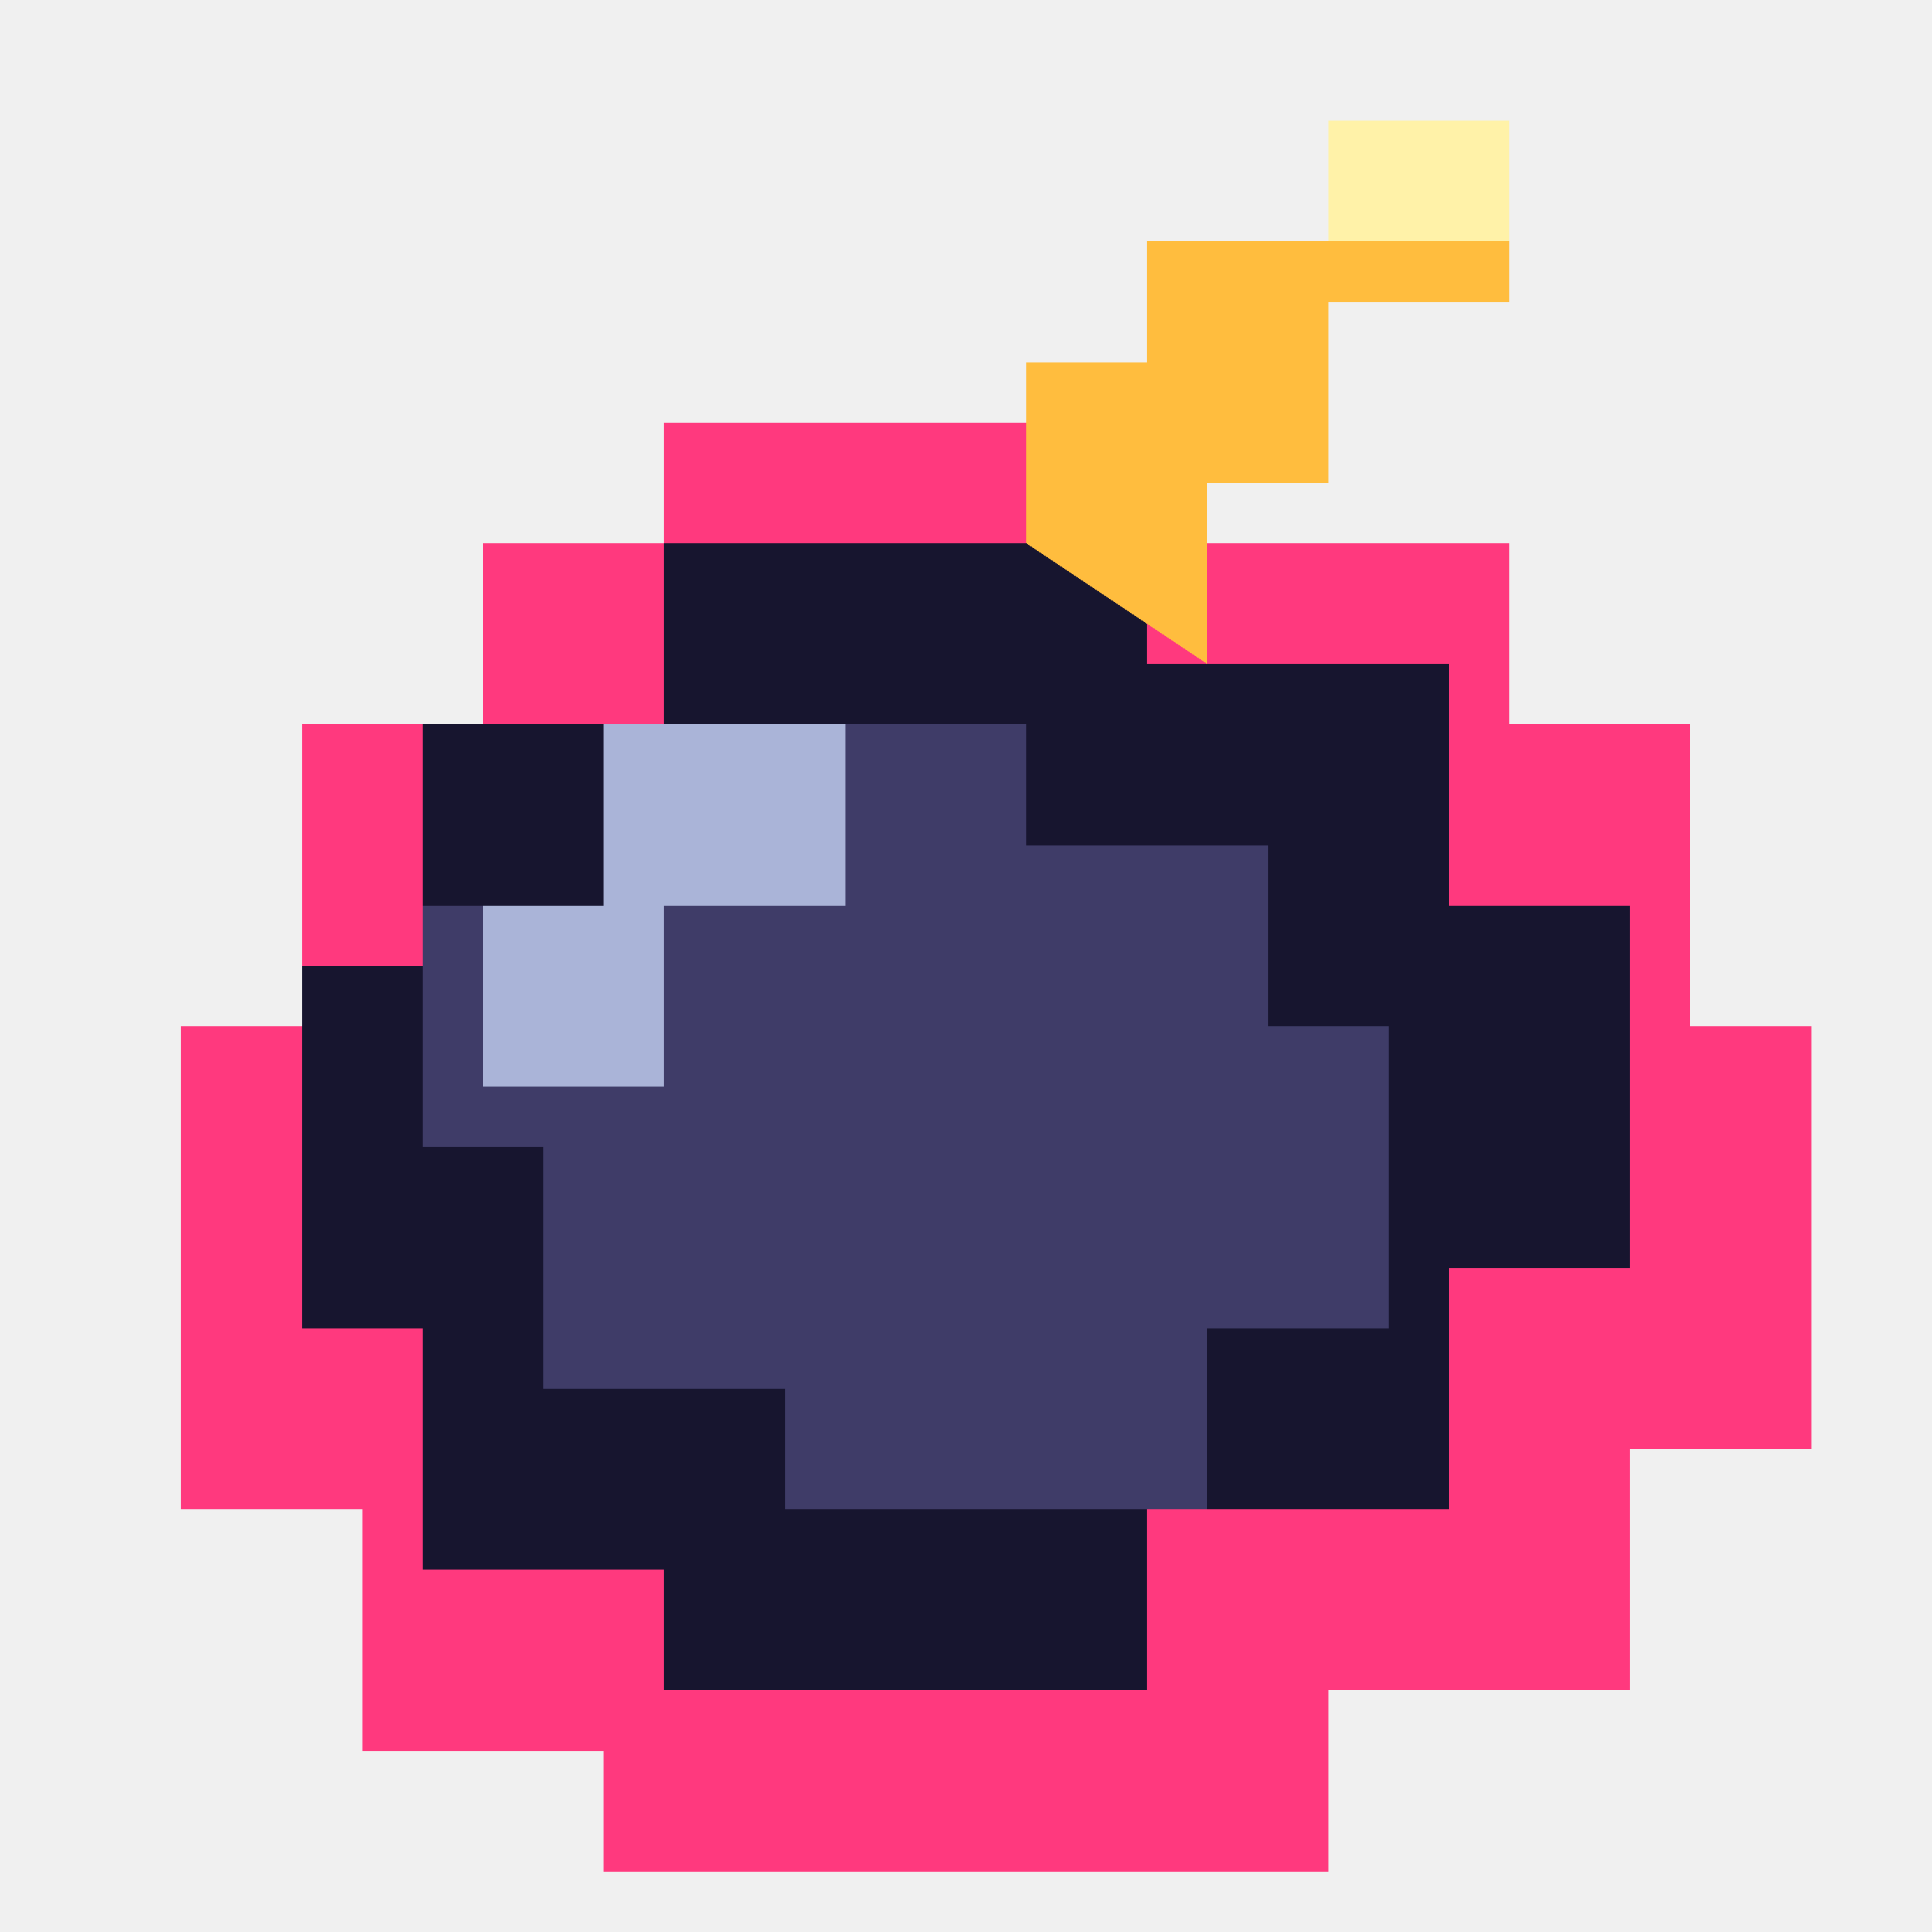
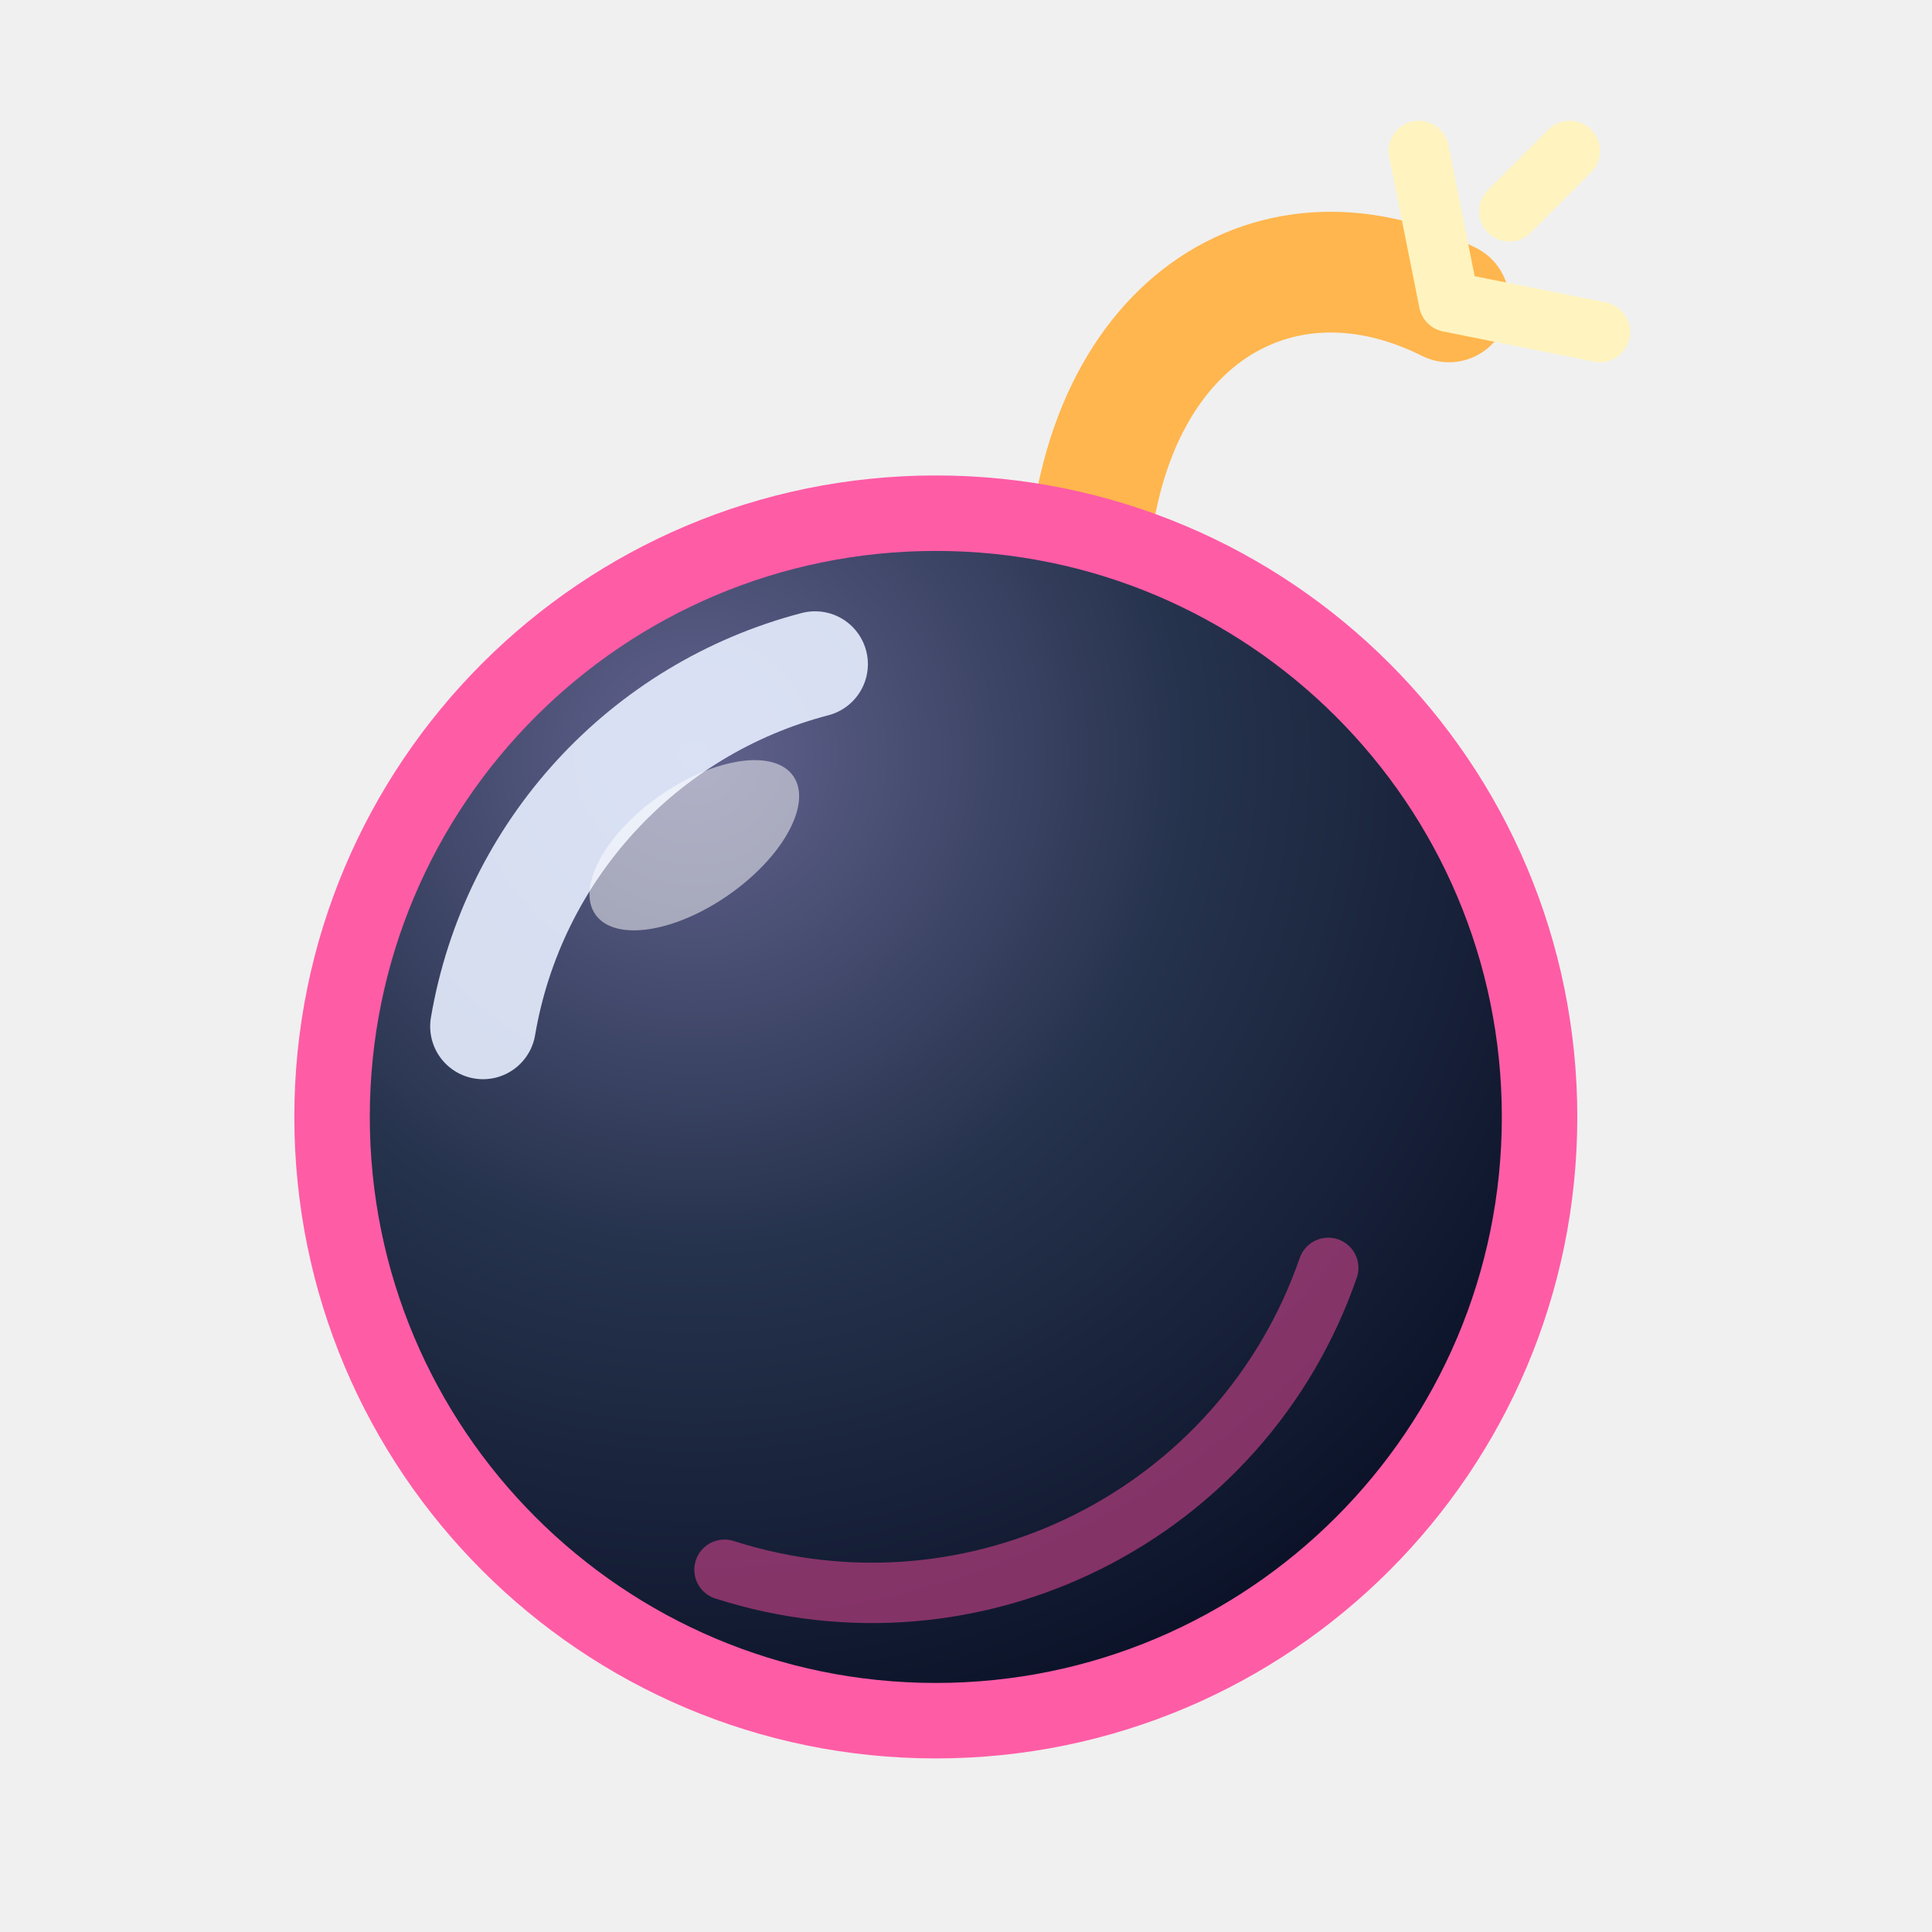
- <svg xmlns="http://www.w3.org/2000/svg" viewBox="0 0 32 32" shape-rendering="crispEdges">
-   <path fill="#ff397e" d="M11 7h9v2h5v3h3v5h2v7h-3v4h-5v3H10v-2H6v-4H3v-8h2v-5h3V9h3z" />
-   <path fill="#17152f" d="M11 9h8v2h5v4h3v6h-3v4h-5v3h-8v-2H7v-4H5v-6h2v-4h4z" />
-   <path fill="#3f3c68" d="M10 12h7v2h4v3h2v5h-3v3h-7v-2h-4v-4H7v-4h3z" />
-   <path fill="#aab4d8" d="M10 12h4v3h-3v3H8v-3h2z" />
-   <path fill="#ffbd3e" d="M17 9V6h2V4h3V2h3v3h-3v3h-2v3z" />
-   <path fill="#fff2a8" d="M22 2h3v2h-3z" />
+ <svg xmlns="http://www.w3.org/2000/svg" width="128" height="128" viewBox="0 0 32 32" fill="none" stroke-linecap="round" stroke-linejoin="round">
+   <defs>
+     <radialGradient id="body" cx=".3" cy=".2" r=".85">
+       <stop stop-color="#62628e" />
+       <stop offset=".48" stop-color="#26334d" />
+       <stop offset="1" stop-color="#0a1127" />
+     </radialGradient>
+     <linearGradient id="metal" x1="0" y1="0" x2=".7" y2="1">
+       <stop offset="0" stop-color="#f4fcff" />
+       <stop offset="0.5" stop-color="#8eaec7" />
+       <stop offset="1" stop-color="#36546c" />
+     </linearGradient>
+   </defs>
+   <g transform="scale(.5)">
+     <path d="M36 20c0-9 6-13 12-10" fill="none" stroke="#ffb64e" stroke-width="4" />
+     <path d="m47 5 1 5 5 1M52 5l-2 2" fill="none" stroke="#fff4bf" stroke-width="2" />
+     <rect x="27" y="17" width="13" height="9" rx="3" fill="url(#metal)" transform="rotate(18 33 22)" />
+     <circle cx="31" cy="37" r="20" fill="url(#body)" stroke="#ff5ca6" stroke-width="2.5" />
+     <path d="M16 34a15 15 0 0 1 11-12" fill="none" stroke="#e7eeff" stroke-width="3.5" opacity=".9" />
+     <path d="M24 52a16 16 0 0 0 20-10" fill="none" stroke="#c24084" stroke-width="2" opacity=".65" />
+     <ellipse cx="23" cy="28" rx="4" ry="2" fill="#fff" opacity=".5" transform="rotate(-35 23 28)" />
+   </g>
</svg>
